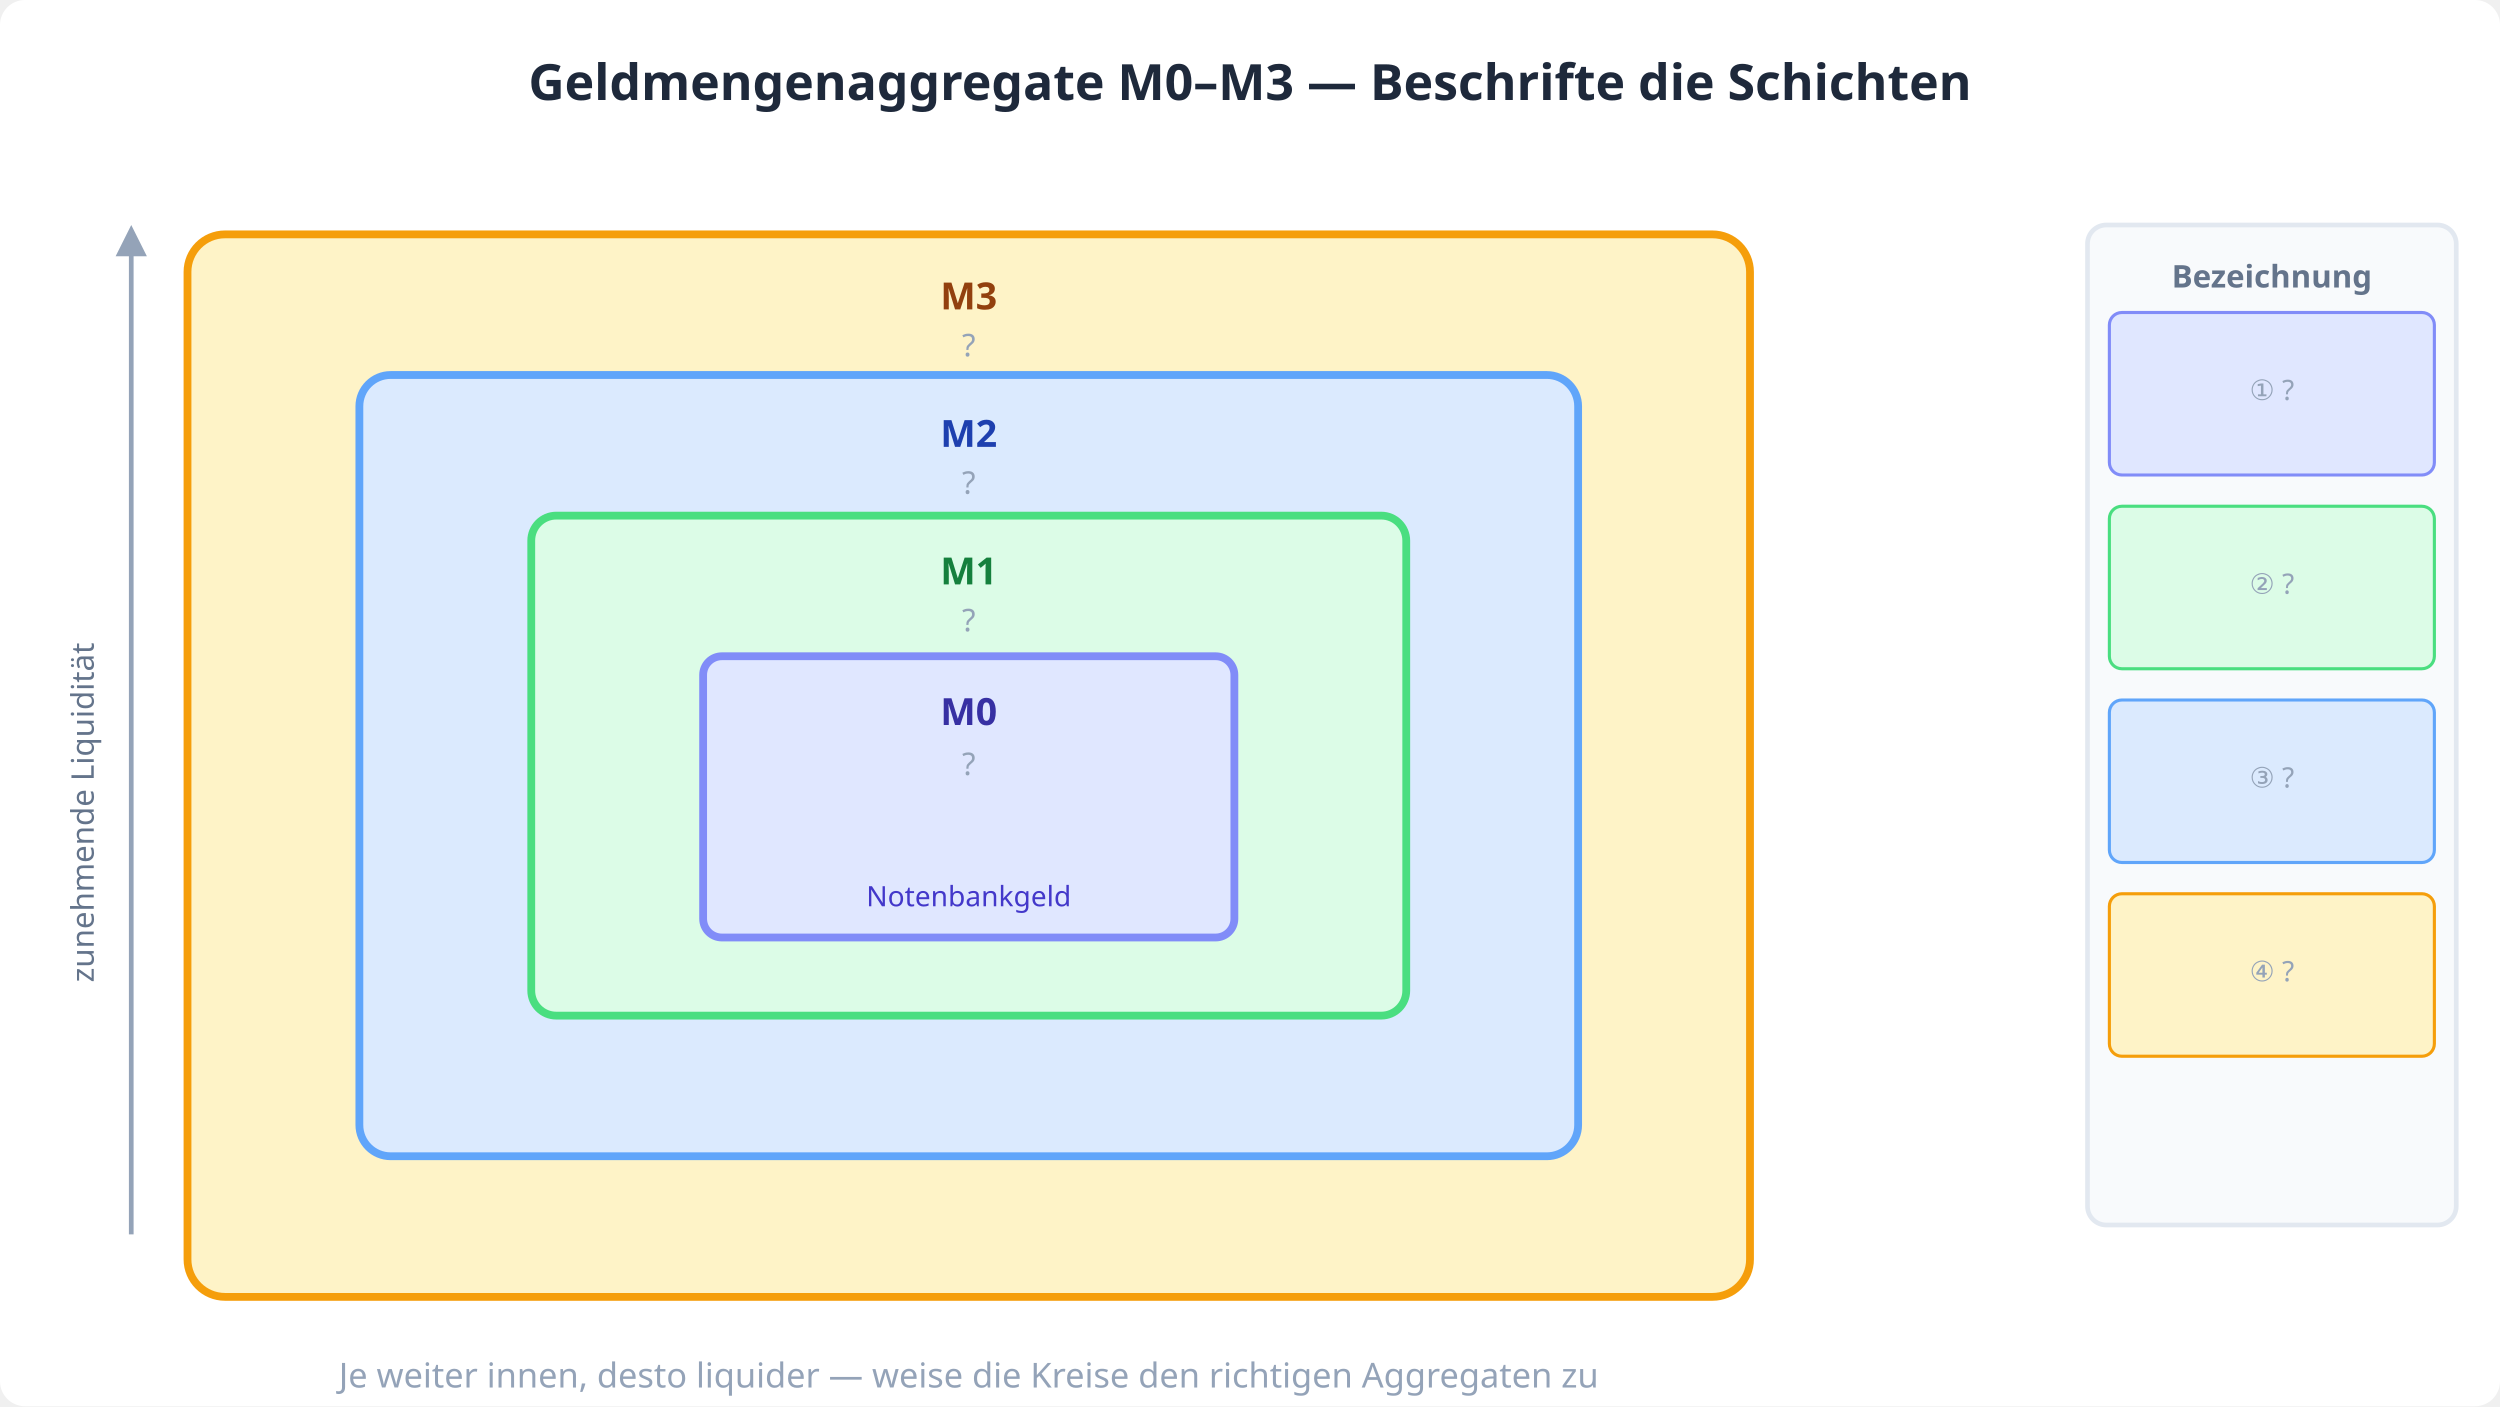
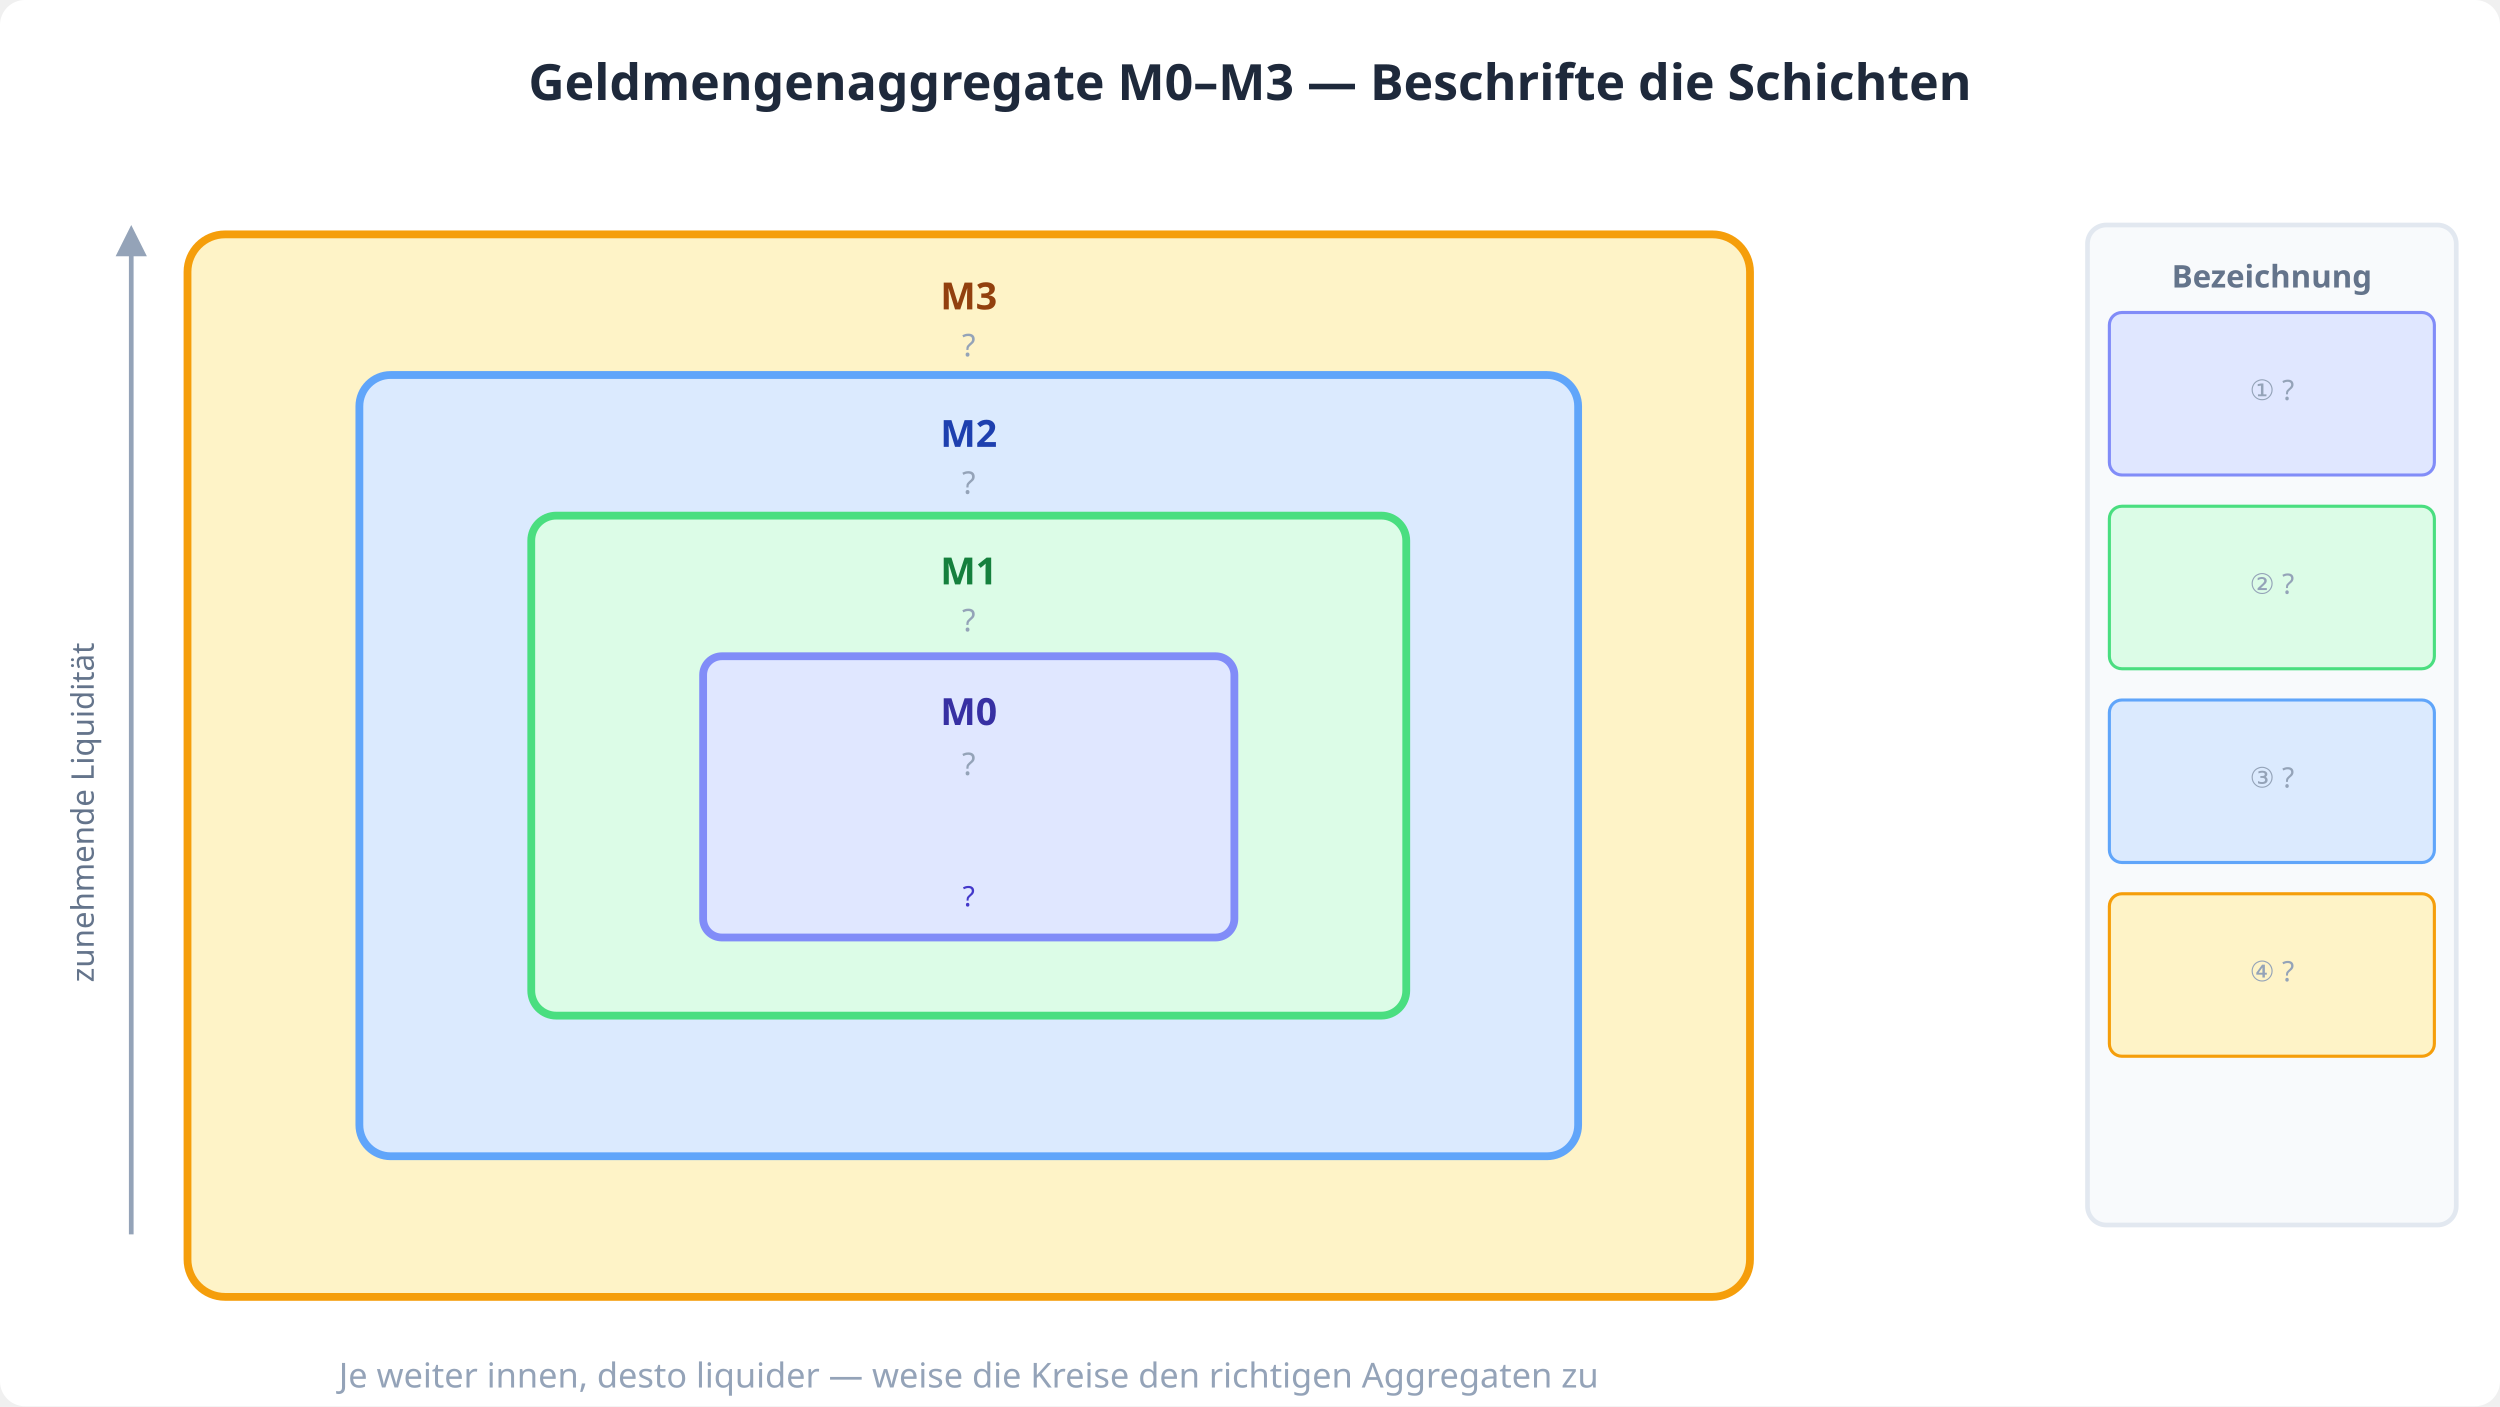
<svg xmlns="http://www.w3.org/2000/svg" viewBox="0 0 800 450" width="800" height="450">
  <rect width="800" height="450" fill="#ffffff" rx="8" />
  <text x="400" y="32" text-anchor="middle" font-family="'DM Sans',system-ui,sans-serif" font-size="16" font-weight="700" fill="#1e293b">Geldmengenaggregate M0–M3 — Beschrifte die Schichten</text>
  <rect x="60" y="75" width="500" height="340" rx="12" fill="#fef3c7" stroke="#f59e0b" stroke-width="2.5" />
  <text x="310" y="99" text-anchor="middle" font-family="'DM Sans',system-ui,sans-serif" font-size="12" font-weight="600" fill="#92400e">M3</text>
  <text x="310" y="114" text-anchor="middle" font-family="'DM Sans',system-ui,sans-serif" font-size="10" fill="#94a3b8">?</text>
  <rect x="115" y="120" width="390" height="250" rx="10" fill="#dbeafe" stroke="#60a5fa" stroke-width="2.5" />
  <text x="310" y="143" text-anchor="middle" font-family="'DM Sans',system-ui,sans-serif" font-size="12" font-weight="600" fill="#1e40af">M2</text>
  <text x="310" y="158" text-anchor="middle" font-family="'DM Sans',system-ui,sans-serif" font-size="10" fill="#94a3b8">?</text>
  <rect x="170" y="165" width="280" height="160" rx="8" fill="#dcfce7" stroke="#4ade80" stroke-width="2.5" />
  <text x="310" y="187" text-anchor="middle" font-family="'DM Sans',system-ui,sans-serif" font-size="12" font-weight="600" fill="#15803d">M1</text>
  <text x="310" y="202" text-anchor="middle" font-family="'DM Sans',system-ui,sans-serif" font-size="10" fill="#94a3b8">?</text>
  <rect x="225" y="210" width="170" height="90" rx="6" fill="#e0e7ff" stroke="#818cf8" stroke-width="2.5" />
  <text x="310" y="232" text-anchor="middle" font-family="'DM Sans',system-ui,sans-serif" font-size="12" font-weight="600" fill="#3730a3">M0</text>
  <text x="310" y="248" text-anchor="middle" font-family="'DM Sans',system-ui,sans-serif" font-size="10" fill="#94a3b8">?</text>
-   <text x="310" y="290" text-anchor="middle" font-family="'DM Sans',system-ui,sans-serif" font-size="9" fill="#4338ca">Notenbankgeld</text>
+   <text x="310" y="290" text-anchor="middle" font-family="'DM Sans',system-ui,sans-serif" font-size="9" fill="#4338ca">?</text>
  <rect x="668" y="72" width="118" height="320" rx="6" fill="#f8fafc" stroke="#e2e8f0" stroke-width="1.5" />
  <text x="727" y="92" text-anchor="middle" font-family="'DM Sans',system-ui,sans-serif" font-size="10" font-weight="700" fill="#64748b">Bezeichnung</text>
  <rect x="675" y="100" width="104" height="52" rx="4" fill="#e0e7ff" stroke="#818cf8" stroke-width="1" />
  <text x="727" y="128" text-anchor="middle" font-family="'DM Sans',system-ui,sans-serif" font-size="9" fill="#94a3b8">① ?</text>
  <rect x="675" y="162" width="104" height="52" rx="4" fill="#dcfce7" stroke="#4ade80" stroke-width="1" />
  <text x="727" y="190" text-anchor="middle" font-family="'DM Sans',system-ui,sans-serif" font-size="9" fill="#94a3b8">② ?</text>
  <rect x="675" y="224" width="104" height="52" rx="4" fill="#dbeafe" stroke="#60a5fa" stroke-width="1" />
  <text x="727" y="252" text-anchor="middle" font-family="'DM Sans',system-ui,sans-serif" font-size="9" fill="#94a3b8">③ ?</text>
  <rect x="675" y="286" width="104" height="52" rx="4" fill="#fef3c7" stroke="#f59e0b" stroke-width="1" />
  <text x="727" y="314" text-anchor="middle" font-family="'DM Sans',system-ui,sans-serif" font-size="9" fill="#94a3b8">④ ?</text>
  <line x1="42" y1="395" x2="42" y2="80" stroke="#94a3b8" stroke-width="1.5" />
  <polygon points="37,82 47,82 42,72" fill="#94a3b8" />
  <text x="30" y="260" text-anchor="middle" font-family="'DM Sans',system-ui,sans-serif" font-size="10" fill="#64748b" transform="rotate(-90,30,260)">zunehmende Liquidität</text>
  <text x="310" y="444" text-anchor="middle" font-family="'DM Sans',system-ui,sans-serif" font-size="11" fill="#94a3b8">Je weiter innen, desto liquider — weise die Kreise den richtigen Aggregaten zu</text>
</svg>
